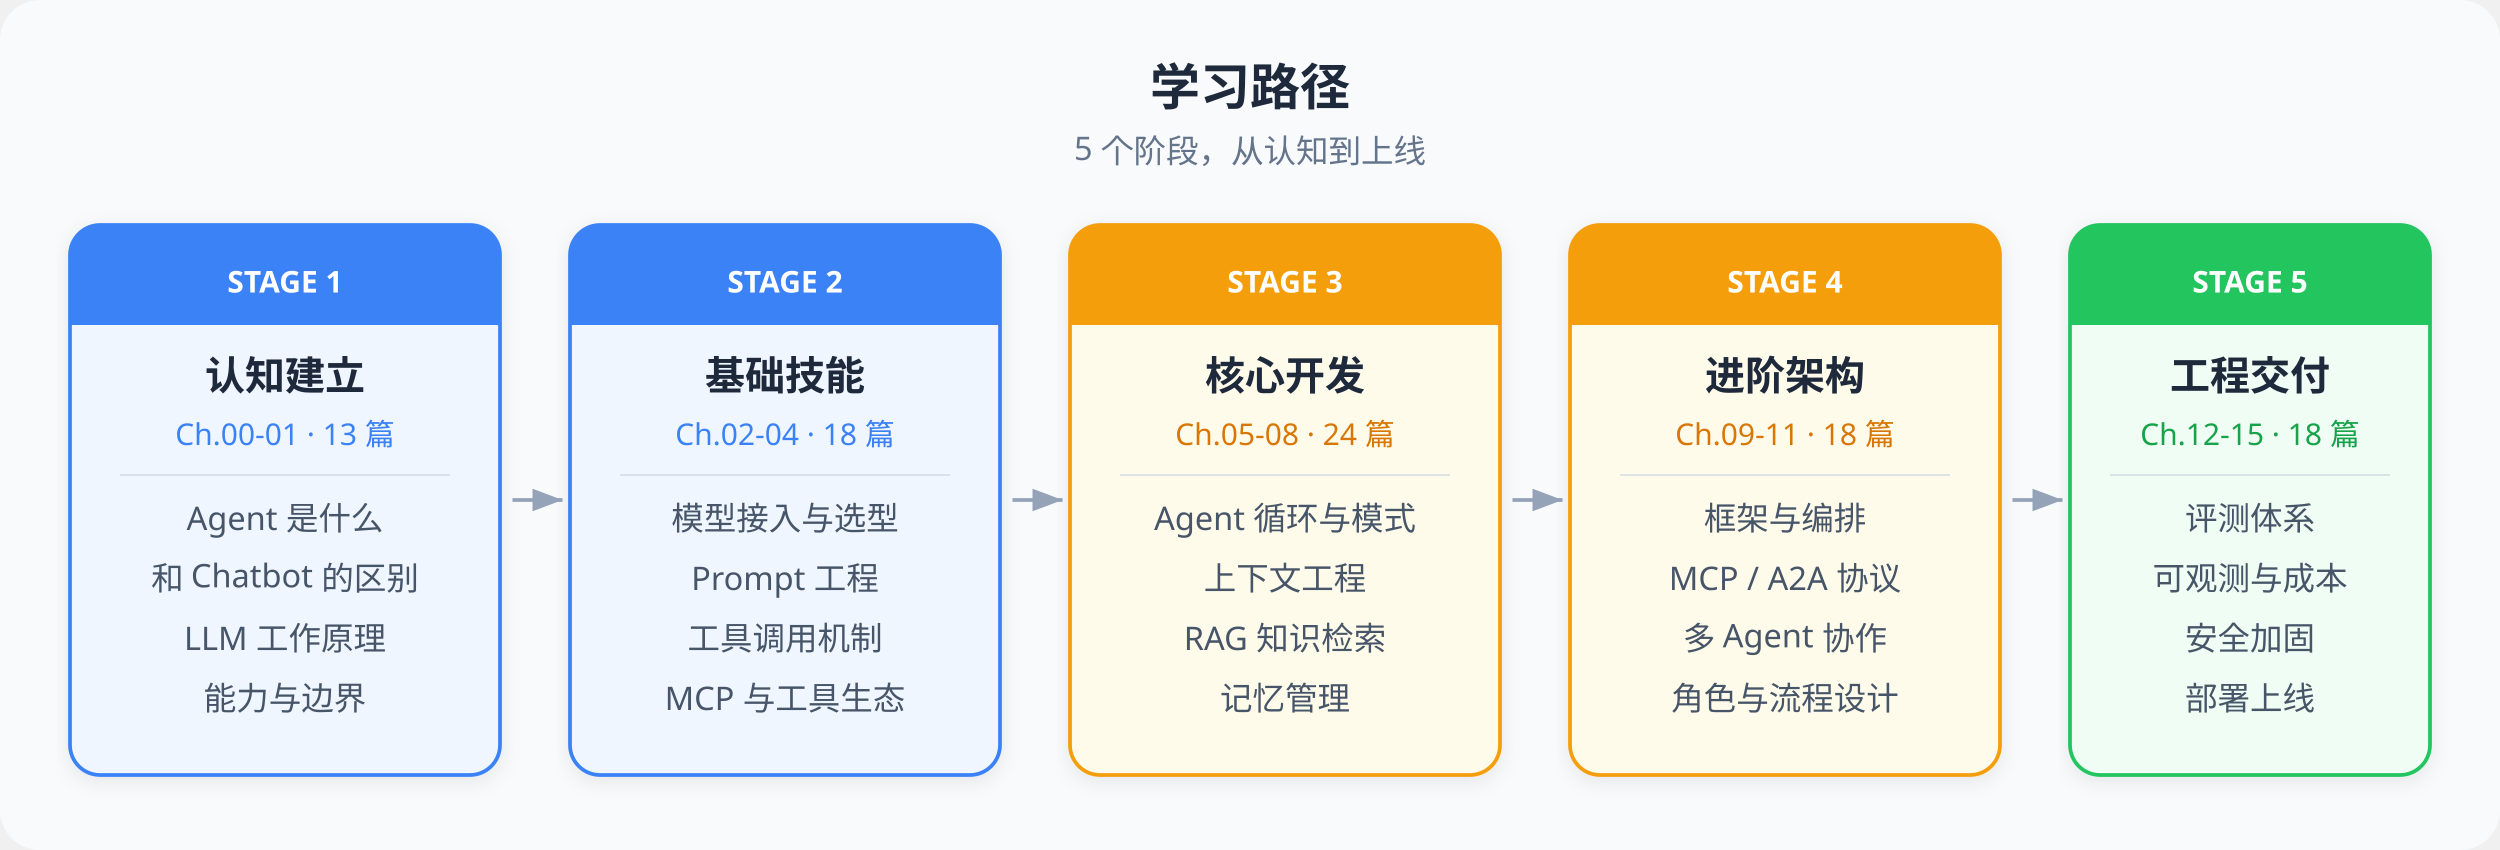
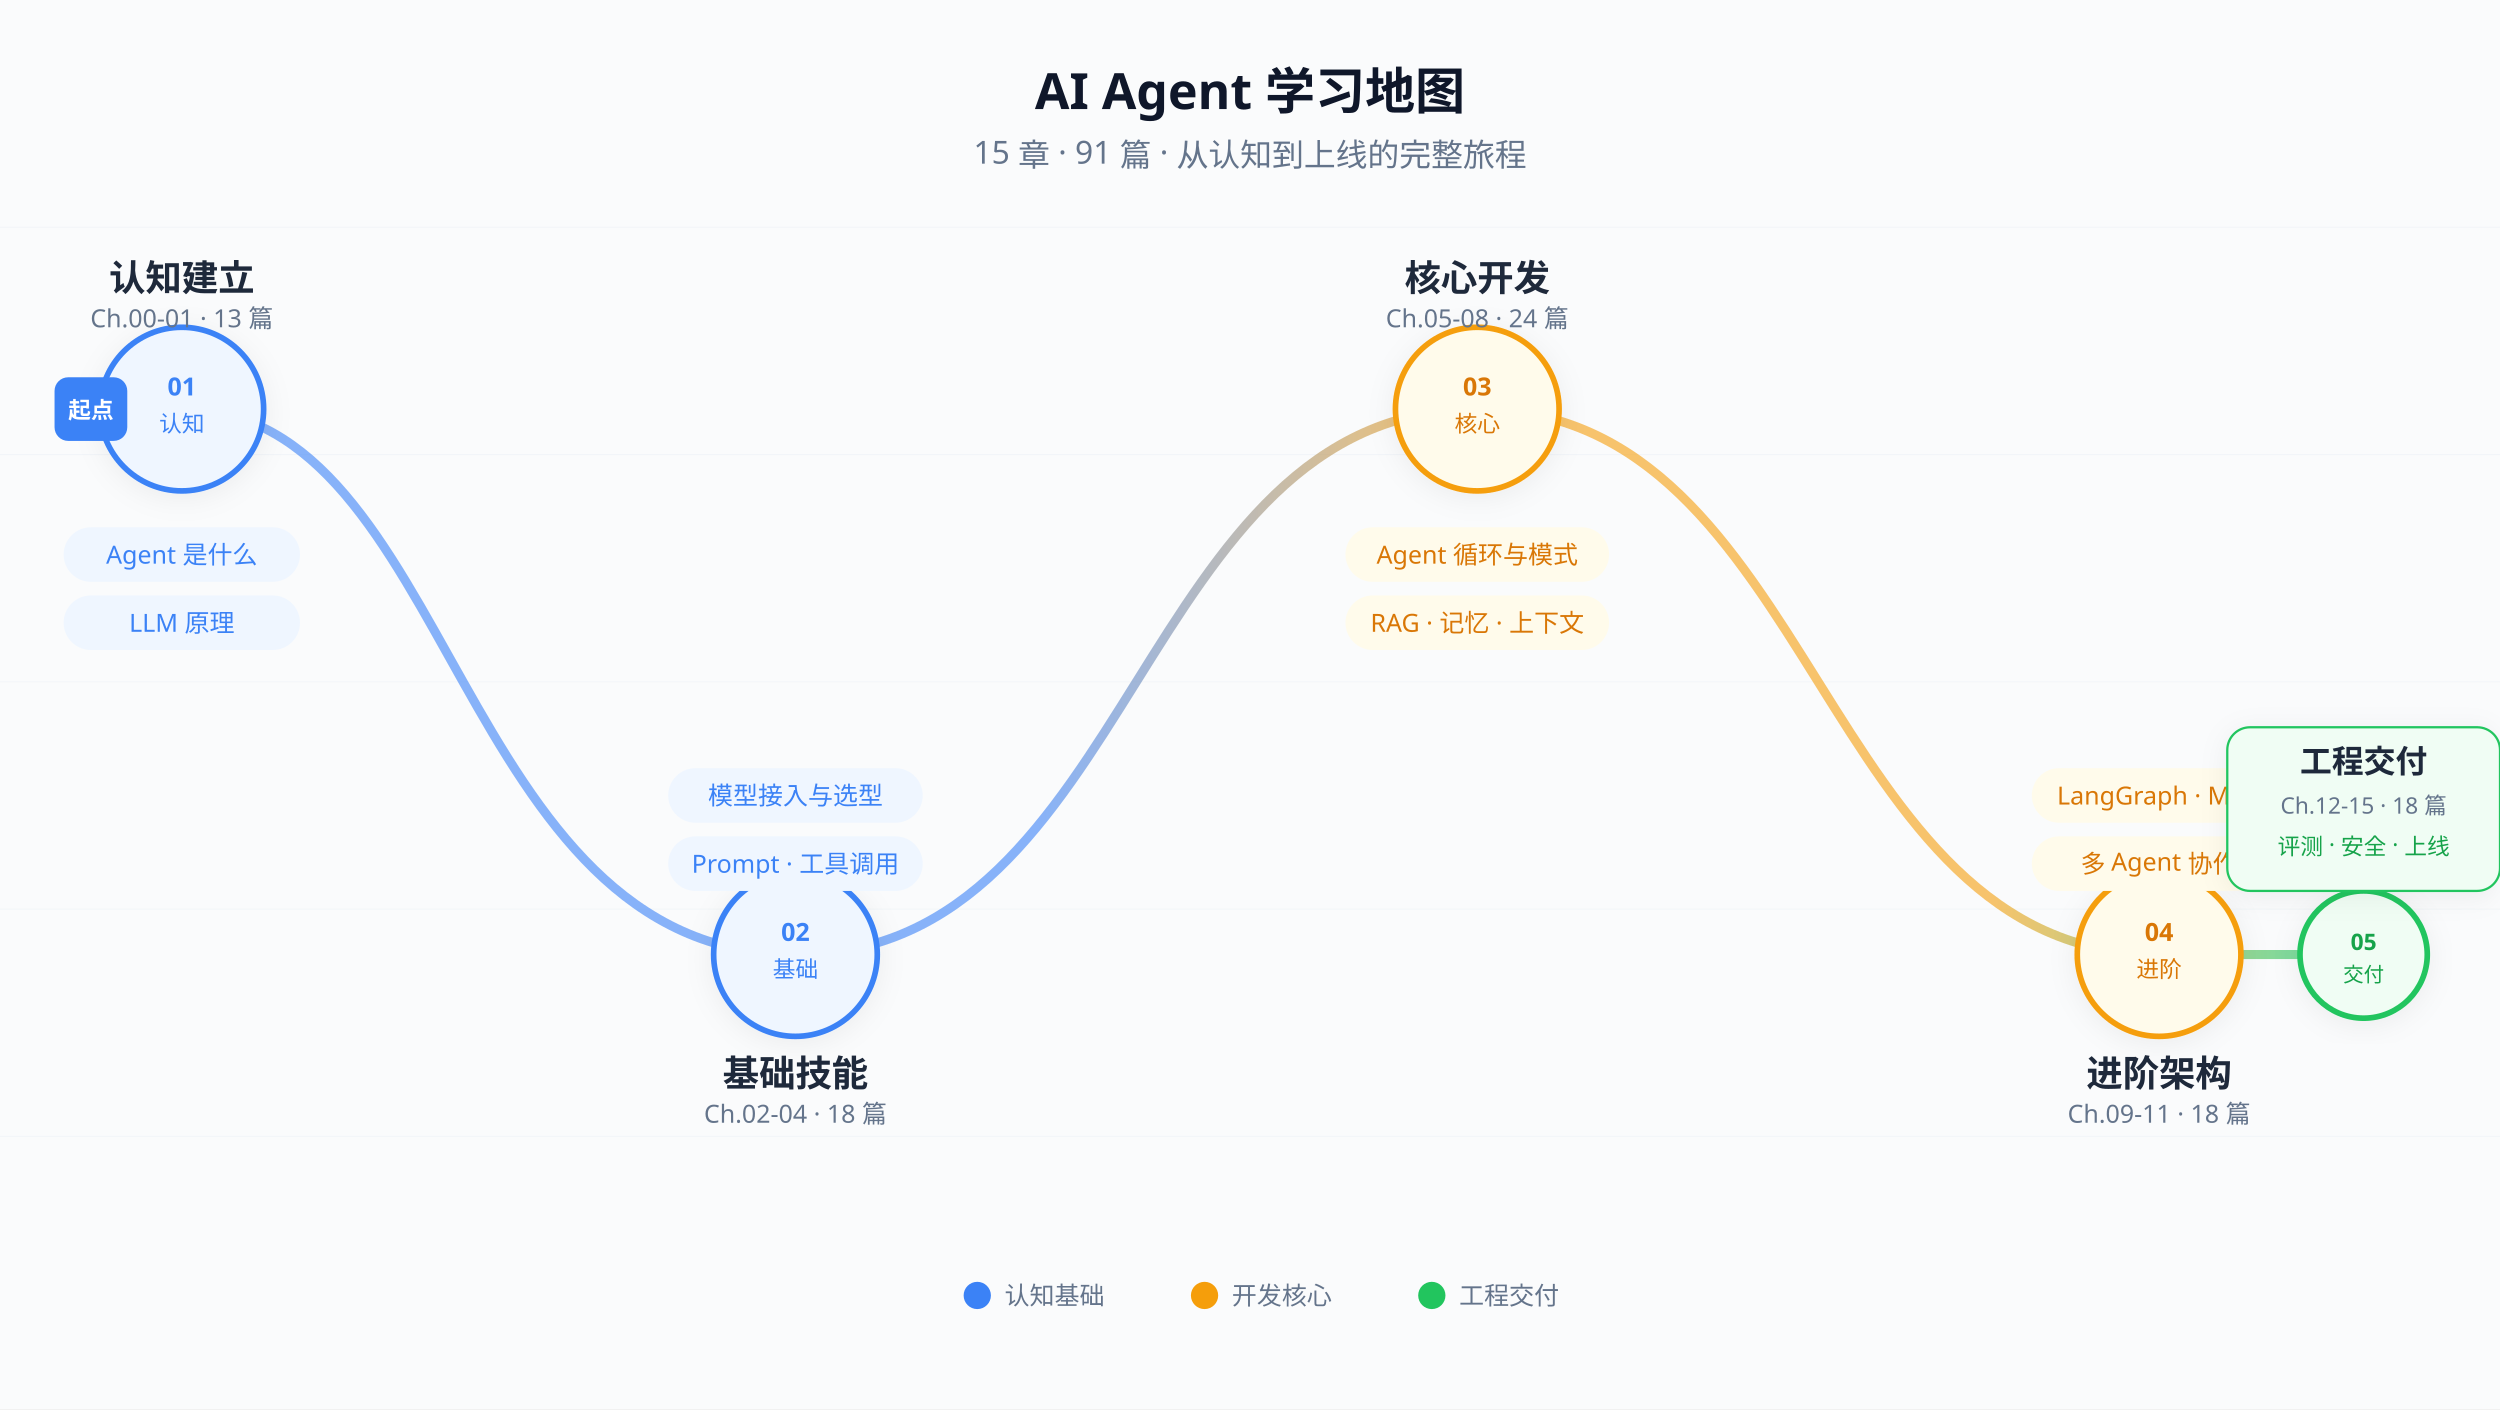
- <svg xmlns="http://www.w3.org/2000/svg" viewBox="0 0 1000 340">
+ <svg xmlns="http://www.w3.org/2000/svg" viewBox="0 0 1100 620">
  <defs>
-     <filter id="shadow" x="-3%" y="-5%" width="108%" height="115%">
-       <feDropShadow dx="0" dy="2" stdDeviation="4" flood-color="#000" flood-opacity="0.08" />
+     <filter id="glow" x="-20%" y="-20%" width="140%" height="140%">
+       <feDropShadow dx="0" dy="2" stdDeviation="6" flood-color="#000" flood-opacity="0.06" />
    </filter>
-     <marker id="arrow" markerWidth="8" markerHeight="6" refX="8" refY="3" orient="auto">
-       <path d="M0,0 L8,3 L0,6" fill="#94A3B8" />
-     </marker>
+     <linearGradient id="pathGrad" x1="0" y1="0" x2="1" y2="0">
+       <stop offset="0%" stop-color="#3B82F6" />
+       <stop offset="40%" stop-color="#3B82F6" />
+       <stop offset="60%" stop-color="#F59E0B" />
+       <stop offset="85%" stop-color="#F59E0B" />
+       <stop offset="100%" stop-color="#22C55E" />
+     </linearGradient>
  </defs>
-   <rect width="1000" height="340" rx="16" fill="#F8FAFC" />
-   <text x="500" y="42" text-anchor="middle" font-family="Segoe UI, PingFang SC, sans-serif" font-size="20" font-weight="700" fill="#1E293B">学习路径</text>
-   <text x="500" y="64" text-anchor="middle" font-family="Segoe UI, PingFang SC, sans-serif" font-size="13" fill="#64748B">5 个阶段，从认知到上线</text>
-   <g transform="translate(28, 90)">
-     <rect width="172" height="220" rx="12" fill="#EFF6FF" stroke="#3B82F6" stroke-width="1.5" filter="url(#shadow)" />
-     <rect width="172" height="40" rx="12" fill="#3B82F6" />
-     <rect y="28" width="172" height="12" fill="#3B82F6" />
-     <text x="86" y="27" text-anchor="middle" font-family="Segoe UI, sans-serif" font-size="12" font-weight="600" fill="white">STAGE 1</text>
-     <text x="86" y="66" text-anchor="middle" font-family="Segoe UI, PingFang SC, sans-serif" font-size="16" font-weight="700" fill="#1E293B">认知建立</text>
-     <text x="86" y="88" text-anchor="middle" font-family="Segoe UI, sans-serif" font-size="12" fill="#3B82F6">Ch.00-01 · 13 篇</text>
-     <line x1="20" y1="100" x2="152" y2="100" stroke="#CBD5E1" stroke-width="0.5" />
-     <text x="86" y="122" text-anchor="middle" font-family="PingFang SC, sans-serif" font-size="13" fill="#475569">Agent 是什么</text>
-     <text x="86" y="146" text-anchor="middle" font-family="PingFang SC, sans-serif" font-size="13" fill="#475569">和 Chatbot 的区别</text>
-     <text x="86" y="170" text-anchor="middle" font-family="PingFang SC, sans-serif" font-size="13" fill="#475569">LLM 工作原理</text>
-     <text x="86" y="194" text-anchor="middle" font-family="PingFang SC, sans-serif" font-size="13" fill="#475569">能力与边界</text>
+   <rect width="1100" height="620" fill="#FAFBFC" />
+   <g opacity="0.3">
+     <line x1="0" y1="100" x2="1100" y2="100" stroke="#E2E8F0" stroke-width="0.5" />
+     <line x1="0" y1="200" x2="1100" y2="200" stroke="#E2E8F0" stroke-width="0.5" />
+     <line x1="0" y1="300" x2="1100" y2="300" stroke="#E2E8F0" stroke-width="0.5" />
+     <line x1="0" y1="400" x2="1100" y2="400" stroke="#E2E8F0" stroke-width="0.5" />
+     <line x1="0" y1="500" x2="1100" y2="500" stroke="#E2E8F0" stroke-width="0.5" />
  </g>
-   <line x1="205" y1="200" x2="225" y2="200" stroke="#94A3B8" stroke-width="1.5" marker-end="url(#arrow)" />
-   <g transform="translate(228, 90)">
-     <rect width="172" height="220" rx="12" fill="#EFF6FF" stroke="#3B82F6" stroke-width="1.5" filter="url(#shadow)" />
-     <rect width="172" height="40" rx="12" fill="#3B82F6" />
-     <rect y="28" width="172" height="12" fill="#3B82F6" />
-     <text x="86" y="27" text-anchor="middle" font-family="Segoe UI, sans-serif" font-size="12" font-weight="600" fill="white">STAGE 2</text>
-     <text x="86" y="66" text-anchor="middle" font-family="Segoe UI, PingFang SC, sans-serif" font-size="16" font-weight="700" fill="#1E293B">基础技能</text>
-     <text x="86" y="88" text-anchor="middle" font-family="Segoe UI, sans-serif" font-size="12" fill="#3B82F6">Ch.02-04 · 18 篇</text>
-     <line x1="20" y1="100" x2="152" y2="100" stroke="#CBD5E1" stroke-width="0.5" />
-     <text x="86" y="122" text-anchor="middle" font-family="PingFang SC, sans-serif" font-size="13" fill="#475569">模型接入与选型</text>
-     <text x="86" y="146" text-anchor="middle" font-family="PingFang SC, sans-serif" font-size="13" fill="#475569">Prompt 工程</text>
-     <text x="86" y="170" text-anchor="middle" font-family="PingFang SC, sans-serif" font-size="13" fill="#475569">工具调用机制</text>
-     <text x="86" y="194" text-anchor="middle" font-family="PingFang SC, sans-serif" font-size="13" fill="#475569">MCP 与工具生态</text>
+   <text x="550" y="48" text-anchor="middle" font-family="Segoe UI, PingFang SC, sans-serif" font-size="22" font-weight="700" fill="#0F172A">AI Agent 学习地图</text>
+   <text x="550" y="72" text-anchor="middle" font-family="Segoe UI, PingFang SC, sans-serif" font-size="14" fill="#64748B">15 章 · 91 篇 · 从认知到上线的完整旅程</text>
+   <path d="M 80,180 C 200,180 200,420 350,420 C 500,420 500,180 650,180 C 800,180 800,420 950,420 L 1020,420" fill="none" stroke="url(#pathGrad)" stroke-width="4" stroke-linecap="round" opacity="0.6" />
+   <path d="M 1020,420 L 1060,420" fill="none" stroke="#22C55E" stroke-width="2" stroke-dasharray="6,4" opacity="0.4" />
+   <g transform="translate(80, 180)">
+     <circle r="36" fill="#EFF6FF" stroke="#3B82F6" stroke-width="2.5" filter="url(#glow)" />
+     <text y="-6" text-anchor="middle" font-family="Segoe UI, sans-serif" font-size="11" font-weight="700" fill="#3B82F6">01</text>
+     <text y="10" text-anchor="middle" font-family="PingFang SC, sans-serif" font-size="10" fill="#3B82F6">认知</text>
+     <text x="0" y="-52" text-anchor="middle" font-family="PingFang SC, sans-serif" font-size="16" font-weight="700" fill="#1E293B">认知建立</text>
+     <text x="0" y="-36" text-anchor="middle" font-family="Segoe UI, sans-serif" font-size="11" fill="#64748B">Ch.00-01 · 13 篇</text>
+     <g transform="translate(0, 52)">
+       <rect x="-52" y="0" width="104" height="24" rx="12" fill="#EFF6FF" />
+       <text y="16" text-anchor="middle" font-family="PingFang SC, sans-serif" font-size="11" fill="#3B82F6">Agent 是什么</text>
+       <rect x="-52" y="30" width="104" height="24" rx="12" fill="#EFF6FF" />
+       <text y="46" text-anchor="middle" font-family="PingFang SC, sans-serif" font-size="11" fill="#3B82F6">LLM 原理</text>
+     </g>
  </g>
-   <line x1="405" y1="200" x2="425" y2="200" stroke="#94A3B8" stroke-width="1.5" marker-end="url(#arrow)" />
-   <g transform="translate(428, 90)">
-     <rect width="172" height="220" rx="12" fill="#FFFBEB" stroke="#F59E0B" stroke-width="1.5" filter="url(#shadow)" />
-     <rect width="172" height="40" rx="12" fill="#F59E0B" />
-     <rect y="28" width="172" height="12" fill="#F59E0B" />
-     <text x="86" y="27" text-anchor="middle" font-family="Segoe UI, sans-serif" font-size="12" font-weight="600" fill="white">STAGE 3</text>
-     <text x="86" y="66" text-anchor="middle" font-family="Segoe UI, PingFang SC, sans-serif" font-size="16" font-weight="700" fill="#1E293B">核心开发</text>
-     <text x="86" y="88" text-anchor="middle" font-family="Segoe UI, sans-serif" font-size="12" fill="#D97706">Ch.05-08 · 24 篇</text>
-     <line x1="20" y1="100" x2="152" y2="100" stroke="#CBD5E1" stroke-width="0.5" />
-     <text x="86" y="122" text-anchor="middle" font-family="PingFang SC, sans-serif" font-size="13" fill="#475569">Agent 循环与模式</text>
-     <text x="86" y="146" text-anchor="middle" font-family="PingFang SC, sans-serif" font-size="13" fill="#475569">上下文工程</text>
-     <text x="86" y="170" text-anchor="middle" font-family="PingFang SC, sans-serif" font-size="13" fill="#475569">RAG 知识检索</text>
-     <text x="86" y="194" text-anchor="middle" font-family="PingFang SC, sans-serif" font-size="13" fill="#475569">记忆管理</text>
+   <g transform="translate(350, 420)">
+     <circle r="36" fill="#EFF6FF" stroke="#3B82F6" stroke-width="2.5" filter="url(#glow)" />
+     <text y="-6" text-anchor="middle" font-family="Segoe UI, sans-serif" font-size="11" font-weight="700" fill="#3B82F6">02</text>
+     <text y="10" text-anchor="middle" font-family="PingFang SC, sans-serif" font-size="10" fill="#3B82F6">基础</text>
+     <text x="0" y="58" text-anchor="middle" font-family="PingFang SC, sans-serif" font-size="16" font-weight="700" fill="#1E293B">基础技能</text>
+     <text x="0" y="74" text-anchor="middle" font-family="Segoe UI, sans-serif" font-size="11" fill="#64748B">Ch.02-04 · 18 篇</text>
+     <g transform="translate(0, -52)">
+       <rect x="-56" y="-30" width="112" height="24" rx="12" fill="#EFF6FF" />
+       <text y="-14" text-anchor="middle" font-family="PingFang SC, sans-serif" font-size="11" fill="#3B82F6">模型接入与选型</text>
+       <rect x="-56" y="0" width="112" height="24" rx="12" fill="#EFF6FF" />
+       <text y="16" text-anchor="middle" font-family="PingFang SC, sans-serif" font-size="11" fill="#3B82F6">Prompt · 工具调用</text>
+     </g>
  </g>
-   <line x1="605" y1="200" x2="625" y2="200" stroke="#94A3B8" stroke-width="1.5" marker-end="url(#arrow)" />
-   <g transform="translate(628, 90)">
-     <rect width="172" height="220" rx="12" fill="#FFFBEB" stroke="#F59E0B" stroke-width="1.5" filter="url(#shadow)" />
-     <rect width="172" height="40" rx="12" fill="#F59E0B" />
-     <rect y="28" width="172" height="12" fill="#F59E0B" />
-     <text x="86" y="27" text-anchor="middle" font-family="Segoe UI, sans-serif" font-size="12" font-weight="600" fill="white">STAGE 4</text>
-     <text x="86" y="66" text-anchor="middle" font-family="Segoe UI, PingFang SC, sans-serif" font-size="16" font-weight="700" fill="#1E293B">进阶架构</text>
-     <text x="86" y="88" text-anchor="middle" font-family="Segoe UI, sans-serif" font-size="12" fill="#D97706">Ch.09-11 · 18 篇</text>
-     <line x1="20" y1="100" x2="152" y2="100" stroke="#CBD5E1" stroke-width="0.5" />
-     <text x="86" y="122" text-anchor="middle" font-family="PingFang SC, sans-serif" font-size="13" fill="#475569">框架与编排</text>
-     <text x="86" y="146" text-anchor="middle" font-family="PingFang SC, sans-serif" font-size="13" fill="#475569">MCP / A2A 协议</text>
-     <text x="86" y="170" text-anchor="middle" font-family="PingFang SC, sans-serif" font-size="13" fill="#475569">多 Agent 协作</text>
-     <text x="86" y="194" text-anchor="middle" font-family="PingFang SC, sans-serif" font-size="13" fill="#475569">角色与流程设计</text>
+   <g transform="translate(650, 180)">
+     <circle r="36" fill="#FFFBEB" stroke="#F59E0B" stroke-width="2.5" filter="url(#glow)" />
+     <text y="-6" text-anchor="middle" font-family="Segoe UI, sans-serif" font-size="11" font-weight="700" fill="#D97706">03</text>
+     <text y="10" text-anchor="middle" font-family="PingFang SC, sans-serif" font-size="10" fill="#D97706">核心</text>
+     <text x="0" y="-52" text-anchor="middle" font-family="PingFang SC, sans-serif" font-size="16" font-weight="700" fill="#1E293B">核心开发</text>
+     <text x="0" y="-36" text-anchor="middle" font-family="Segoe UI, sans-serif" font-size="11" fill="#64748B">Ch.05-08 · 24 篇</text>
+     <g transform="translate(0, 52)">
+       <rect x="-58" y="0" width="116" height="24" rx="12" fill="#FFFBEB" />
+       <text y="16" text-anchor="middle" font-family="PingFang SC, sans-serif" font-size="11" fill="#D97706">Agent 循环与模式</text>
+       <rect x="-58" y="30" width="116" height="24" rx="12" fill="#FFFBEB" />
+       <text y="46" text-anchor="middle" font-family="PingFang SC, sans-serif" font-size="11" fill="#D97706">RAG · 记忆 · 上下文</text>
+     </g>
  </g>
-   <line x1="805" y1="200" x2="825" y2="200" stroke="#94A3B8" stroke-width="1.5" marker-end="url(#arrow)" />
-   <g transform="translate(828, 90)">
-     <rect width="144" height="220" rx="12" fill="#F0FDF4" stroke="#22C55E" stroke-width="1.5" filter="url(#shadow)" />
-     <rect width="144" height="40" rx="12" fill="#22C55E" />
-     <rect y="28" width="144" height="12" fill="#22C55E" />
-     <text x="72" y="27" text-anchor="middle" font-family="Segoe UI, sans-serif" font-size="12" font-weight="600" fill="white">STAGE 5</text>
-     <text x="72" y="66" text-anchor="middle" font-family="Segoe UI, PingFang SC, sans-serif" font-size="16" font-weight="700" fill="#1E293B">工程交付</text>
-     <text x="72" y="88" text-anchor="middle" font-family="Segoe UI, sans-serif" font-size="12" fill="#16A34A">Ch.12-15 · 18 篇</text>
-     <line x1="16" y1="100" x2="128" y2="100" stroke="#CBD5E1" stroke-width="0.5" />
-     <text x="72" y="122" text-anchor="middle" font-family="PingFang SC, sans-serif" font-size="13" fill="#475569">评测体系</text>
-     <text x="72" y="146" text-anchor="middle" font-family="PingFang SC, sans-serif" font-size="13" fill="#475569">可观测与成本</text>
-     <text x="72" y="170" text-anchor="middle" font-family="PingFang SC, sans-serif" font-size="13" fill="#475569">安全加固</text>
-     <text x="72" y="194" text-anchor="middle" font-family="PingFang SC, sans-serif" font-size="13" fill="#475569">部署上线</text>
+   <g transform="translate(950, 420)">
+     <circle r="36" fill="#FFFBEB" stroke="#F59E0B" stroke-width="2.5" filter="url(#glow)" />
+     <text y="-6" text-anchor="middle" font-family="Segoe UI, sans-serif" font-size="11" font-weight="700" fill="#D97706">04</text>
+     <text y="10" text-anchor="middle" font-family="PingFang SC, sans-serif" font-size="10" fill="#D97706">进阶</text>
+     <text x="0" y="58" text-anchor="middle" font-family="PingFang SC, sans-serif" font-size="16" font-weight="700" fill="#1E293B">进阶架构</text>
+     <text x="0" y="74" text-anchor="middle" font-family="Segoe UI, sans-serif" font-size="11" fill="#64748B">Ch.09-11 · 18 篇</text>
+     <g transform="translate(0, -52)">
+       <rect x="-56" y="-30" width="112" height="24" rx="12" fill="#FFFBEB" />
+       <text y="-14" text-anchor="middle" font-family="PingFang SC, sans-serif" font-size="11" fill="#D97706">LangGraph · MCP</text>
+       <rect x="-56" y="0" width="112" height="24" rx="12" fill="#FFFBEB" />
+       <text y="16" text-anchor="middle" font-family="PingFang SC, sans-serif" font-size="11" fill="#D97706">多 Agent 协作</text>
+     </g>
+   </g>
+   <g transform="translate(1040, 420)">
+     <circle r="28" fill="#F0FDF4" stroke="#22C55E" stroke-width="2.5" filter="url(#glow)" />
+     <text y="-2" text-anchor="middle" font-family="Segoe UI, sans-serif" font-size="10" font-weight="700" fill="#16A34A">05</text>
+     <text y="12" text-anchor="middle" font-family="PingFang SC, sans-serif" font-size="9" fill="#16A34A">交付</text>
+   </g>
+   <g transform="translate(1040, 320)">
+     <rect x="-60" y="0" width="120" height="72" rx="10" fill="#F0FDF4" stroke="#22C55E" stroke-width="1" filter="url(#glow)" />
+     <text x="0" y="20" text-anchor="middle" font-family="PingFang SC, sans-serif" font-size="14" font-weight="700" fill="#1E293B">工程交付</text>
+     <text x="0" y="38" text-anchor="middle" font-family="Segoe UI, sans-serif" font-size="10" fill="#64748B">Ch.12-15 · 18 篇</text>
+     <text x="0" y="56" text-anchor="middle" font-family="PingFang SC, sans-serif" font-size="10" fill="#16A34A">评测 · 安全 · 上线</text>
+   </g>
+   <g transform="translate(40, 180)">
+     <rect x="-16" y="-14" width="32" height="28" rx="6" fill="#3B82F6" />
+     <text y="4" text-anchor="middle" font-family="PingFang SC, sans-serif" font-size="10" font-weight="600" fill="white">起点</text>
+   </g>
+   <g transform="translate(550, 570)">
+     <circle cx="-120" cy="0" r="6" fill="#3B82F6" />
+     <text x="-108" y="4" font-family="PingFang SC, sans-serif" font-size="11" fill="#64748B">认知基础</text>
+     <circle cx="-20" cy="0" r="6" fill="#F59E0B" />
+     <text x="-8" y="4" font-family="PingFang SC, sans-serif" font-size="11" fill="#64748B">开发核心</text>
+     <circle cx="80" cy="0" r="6" fill="#22C55E" />
+     <text x="92" y="4" font-family="PingFang SC, sans-serif" font-size="11" fill="#64748B">工程交付</text>
  </g>
</svg>
